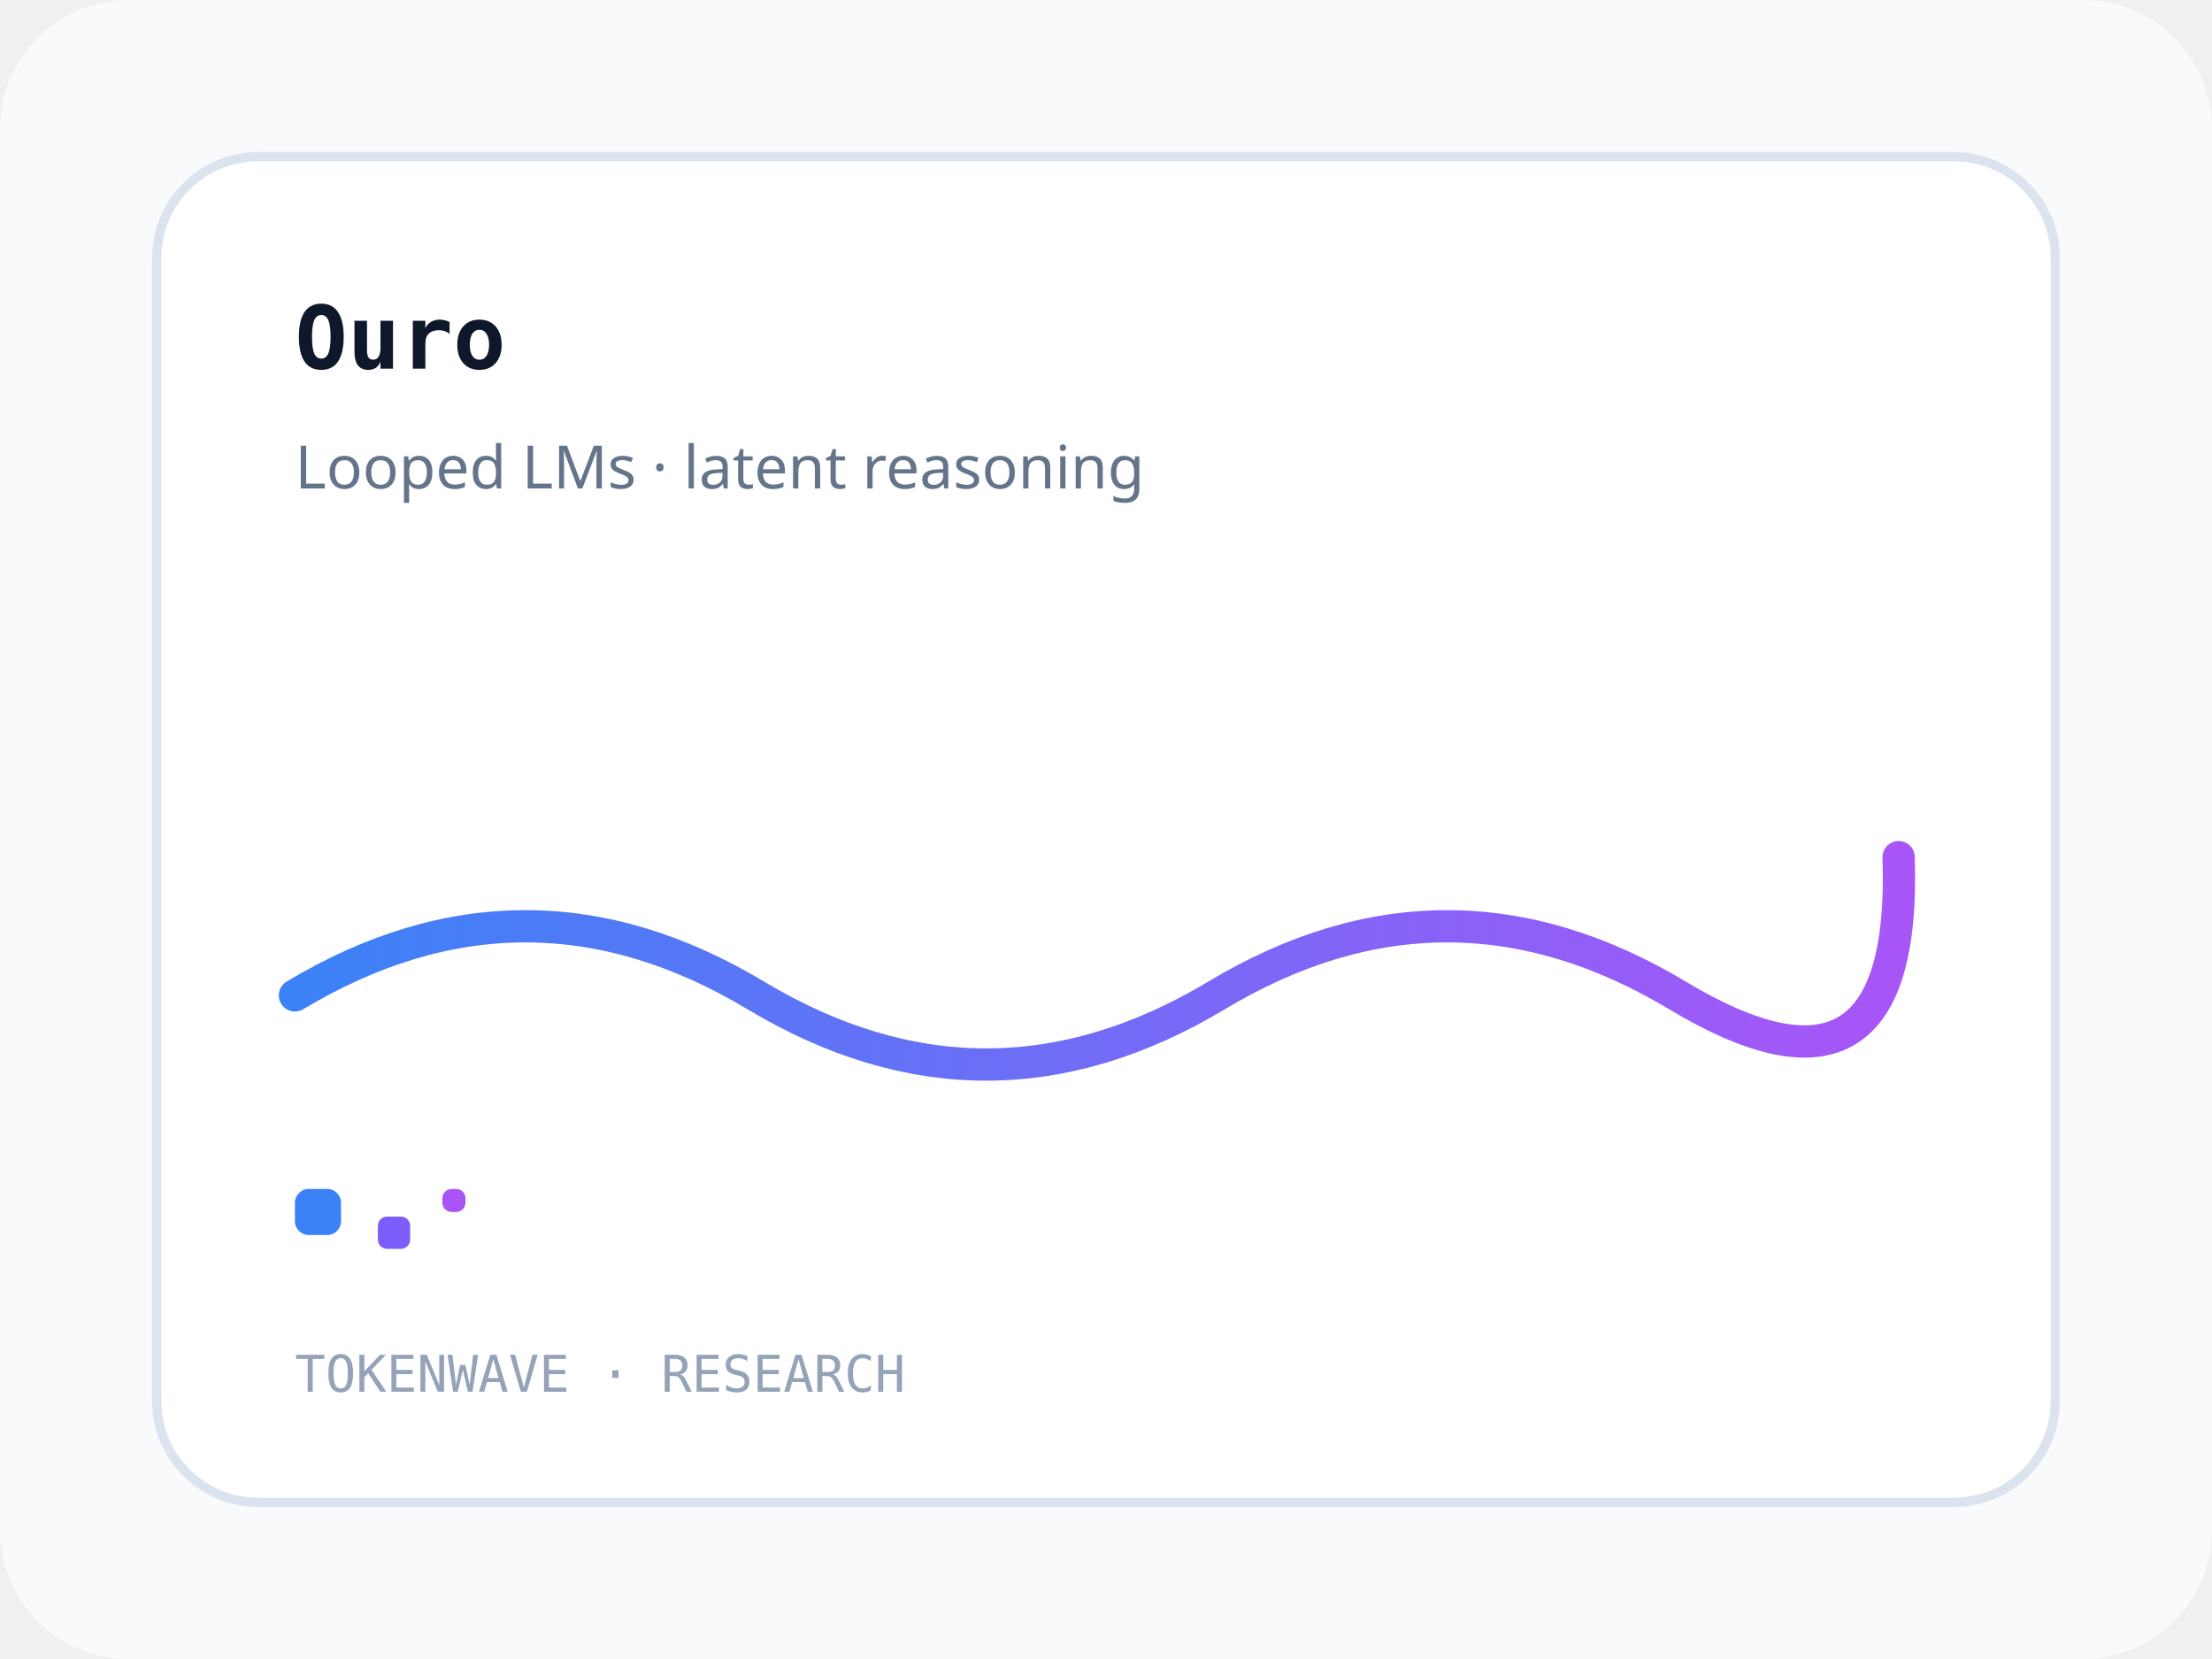
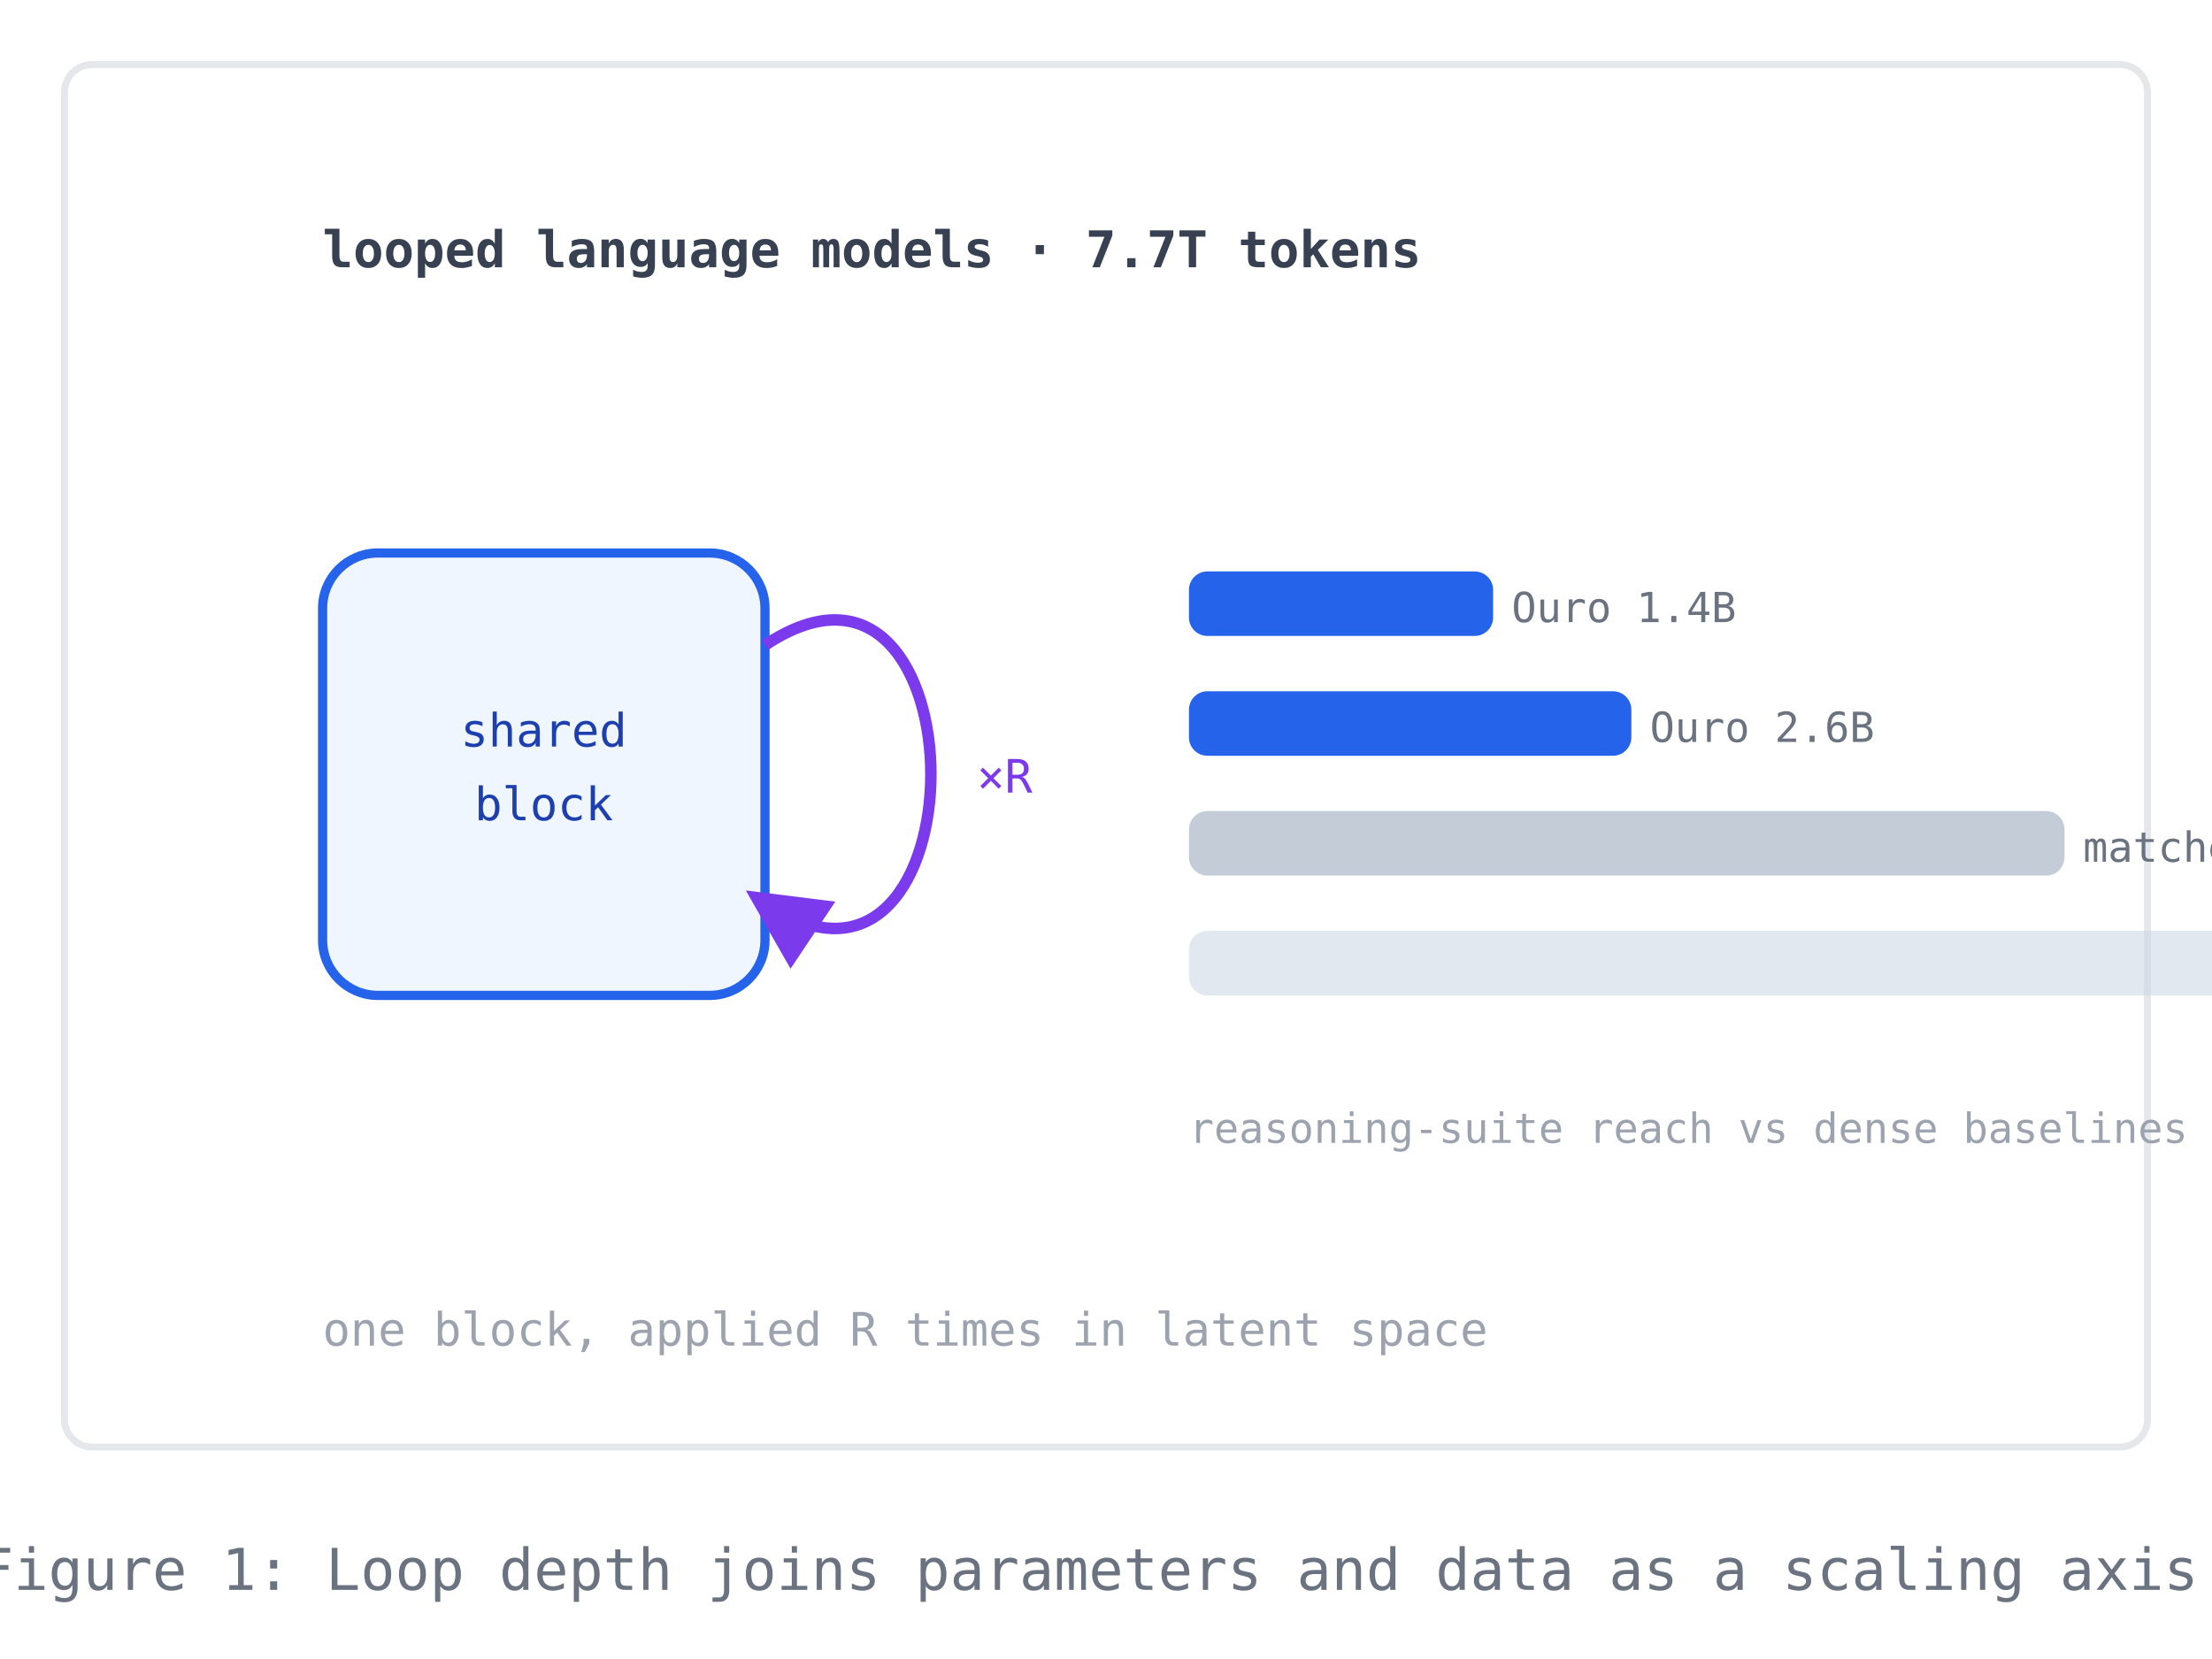
- <svg xmlns="http://www.w3.org/2000/svg" width="480" height="360" viewBox="0 0 480 360" role="img" aria-labelledby="title desc">
-   <rect width="480" height="360" rx="28" fill="#f8fafc" />
-   <rect x="34" y="34" width="412" height="292" rx="22" fill="#fff" stroke="#dbe4ee" stroke-width="2" />
-   <text x="64" y="80" fill="#0f172a" font-family="ui-monospace, SFMono-Regular, Menlo, monospace" font-size="19" font-weight="700">Ouro</text>
-   <text x="64" y="106" fill="#64748b" font-family="system-ui, sans-serif" font-size="13">Looped LMs · latent reasoning</text>
-   <path d="M64 216 Q114 186 164 216 T264 216 T364 216 T412 186" fill="none" stroke="url(#g)" stroke-width="7" stroke-linecap="round" />
+ <svg xmlns="http://www.w3.org/2000/svg" viewBox="0 0 480 360">
+   <rect width="480" height="360" fill="#ffffff" />
+   <rect x="14" y="14" width="452" height="300" fill="none" stroke="#e5e7eb" stroke-width="1.5" rx="6" />
+   <text x="70" y="58" font-family="Space Mono, Menlo, monospace" font-size="11" fill="#374151" font-weight="bold">looped language models · 7.7T tokens</text>
+   <rect x="70" y="120" width="96" height="96" rx="12" fill="#eff6ff" stroke="#2563eb" stroke-width="2" />
+   <text x="118" y="162" text-anchor="middle" font-family="Space Mono, Menlo, monospace" font-size="10" fill="#1e40af">shared</text>
+   <text x="118" y="178" text-anchor="middle" font-family="Space Mono, Menlo, monospace" font-size="10" fill="#1e40af">block</text>
+   <path d="M166 140 C214 108 214 228 166 196" fill="none" stroke="#7c3aed" stroke-width="2.5" marker-end="url(#a)" />
+   <text x="212" y="172" font-family="Space Mono, Menlo, monospace" font-size="10" fill="#7c3aed">×R</text>
  <defs>
-     <linearGradient id="g" x1="0" y1="0" x2="1" y2="0">
-       <stop offset="0" stop-color="#3B82F6" />
-       <stop offset="1" stop-color="#A855F7" />
-     </linearGradient>
+     <marker id="a" markerWidth="7" markerHeight="7" refX="5" refY="3.5" orient="auto">
+       <path d="M0 0 L7 3.5 L0 7 z" fill="#7c3aed" />
+     </marker>
  </defs>
-   <rect x="64" y="258" width="10" height="10" rx="3" fill="#3B82F6" />
-   <rect x="82" y="264" width="7" height="7" rx="2" fill="#7C5CFA" />
-   <rect x="96" y="258" width="5" height="5" rx="2" fill="#A855F7" />
-   <text x="64" y="302" fill="#94a3b8" font-family="ui-monospace, SFMono-Regular, Menlo, monospace" font-size="11">TOKENWAVE · RESEARCH</text>
+   <rect x="258" y="124" width="66" height="14" rx="4" fill="#2563eb" opacity="1" />
+   <text x="328" y="135" font-family="Space Mono, Menlo, monospace" font-size="9" fill="#6b7280"> Ouro 1.4B</text>
+   <rect x="258" y="150" width="96" height="14" rx="4" fill="#2563eb" opacity="1" />
+   <text x="358" y="161" font-family="Space Mono, Menlo, monospace" font-size="9" fill="#6b7280"> Ouro 2.6B</text>
+   <rect x="258" y="176" width="190" height="14" rx="4" fill="#94a3b8" opacity="0.55" />
+   <text x="452" y="187" font-family="Space Mono, Menlo, monospace" font-size="9" fill="#6b7280"> matches 8B</text>
+   <rect x="258" y="202" width="240" height="14" rx="4" fill="#cbd5e1" opacity="0.55" />
+   <text x="502" y="213" font-family="Space Mono, Menlo, monospace" font-size="9" fill="#6b7280"> up to 12B</text>
+   <text x="258" y="248" font-family="Space Mono, Menlo, monospace" font-size="9" fill="#9ca3af">reasoning-suite reach vs dense baselines</text>
+   <text x="70" y="292" font-family="Space Mono, Menlo, monospace" font-size="10" fill="#9ca3af">one block, applied R times in latent space</text>
+   <text x="240" y="345" text-anchor="middle" font-family="Space Mono, Menlo, monospace" font-size="12.5" fill="#6b7280">Figure 1: Loop depth joins parameters and data as a scaling axis.</text>
</svg>
